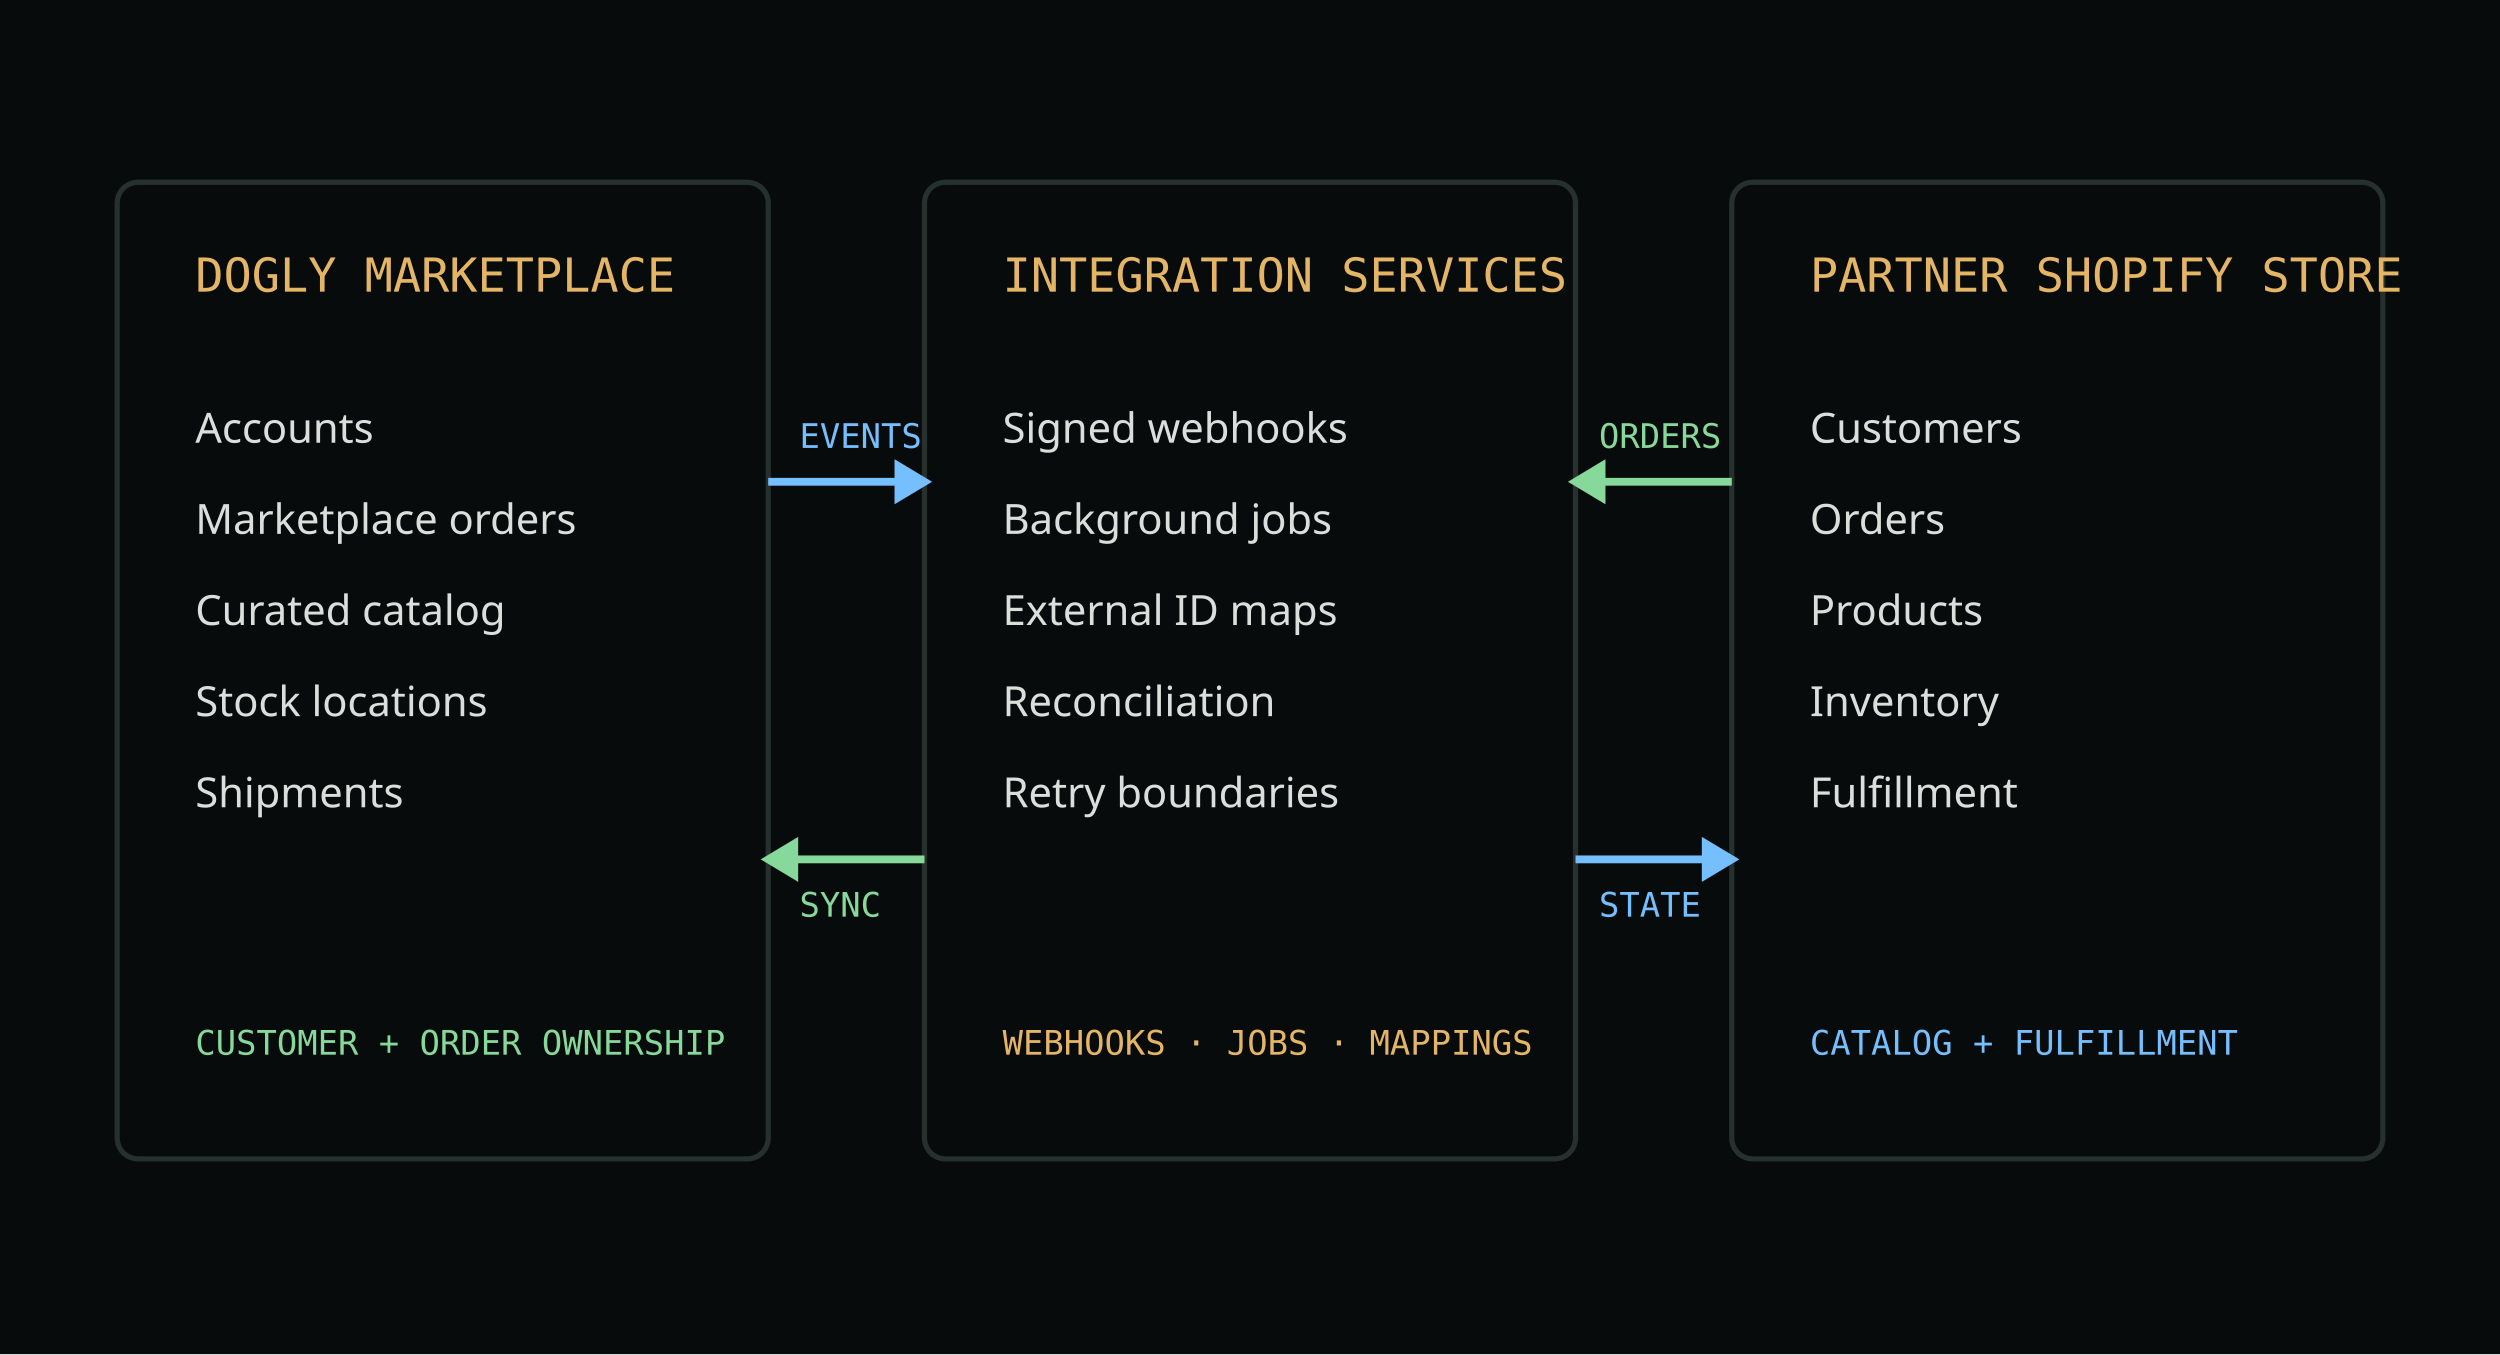
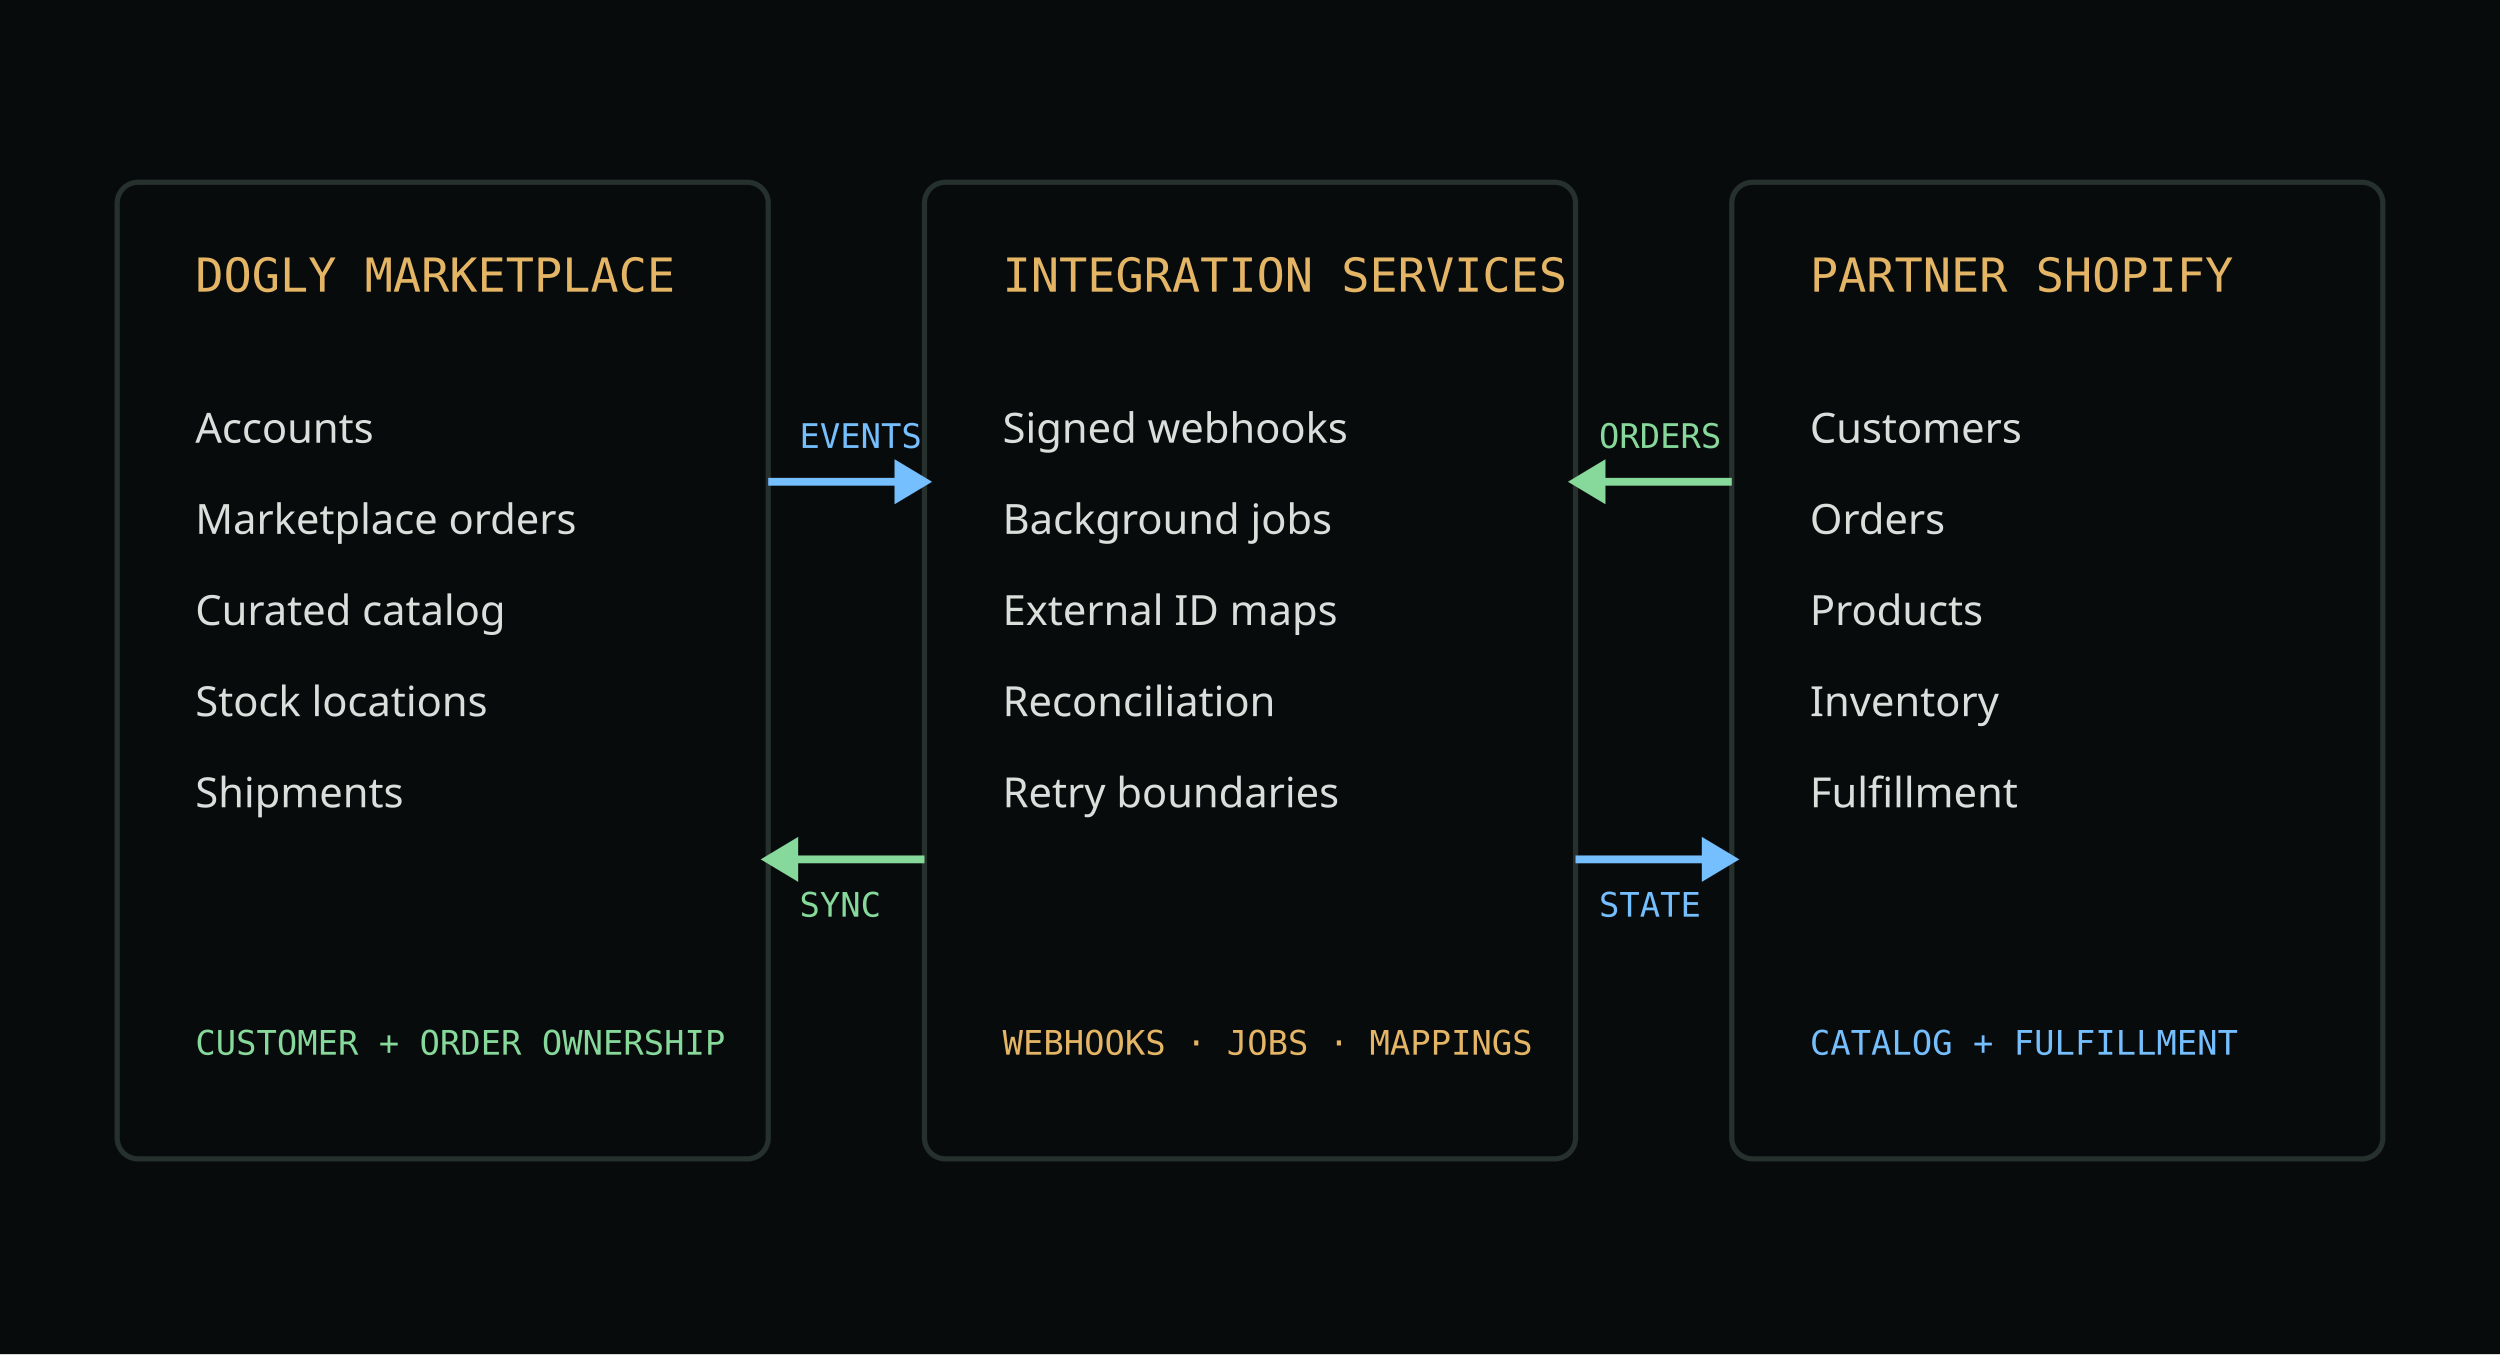
<svg xmlns="http://www.w3.org/2000/svg" width="960" height="520" viewBox="0 0 960 520" role="img" aria-labelledby="title desc">
  <rect width="960" height="520" fill="#080b0c" />
  <g fill="none" stroke="#26302c" stroke-width="2">
    <rect x="45" y="70" width="250" height="375" rx="8" />
    <rect x="355" y="70" width="250" height="375" rx="8" />
    <rect x="665" y="70" width="250" height="375" rx="8" />
  </g>
  <g font-family="ui-monospace, monospace" font-size="18" fill="#e5b566">
    <text x="75" y="112">DOGLY MARKETPLACE</text>
    <text x="385" y="112">INTEGRATION SERVICES</text>
-     <text x="695" y="112">PARTNER SHOPIFY STORE</text>
+     <text x="695" y="112">PARTNER SHOPIFY</text>
  </g>
  <g font-family="ui-sans-serif, sans-serif" font-size="16" fill="#d9e0dc">
    <text x="75" y="170">Accounts</text>
    <text x="75" y="205">Marketplace orders</text>
    <text x="75" y="240">Curated catalog</text>
    <text x="75" y="275">Stock locations</text>
    <text x="75" y="310">Shipments</text>
    <text x="385" y="170">Signed webhooks</text>
    <text x="385" y="205">Background jobs</text>
    <text x="385" y="240">External ID maps</text>
    <text x="385" y="275">Reconciliation</text>
    <text x="385" y="310">Retry boundaries</text>
    <text x="695" y="170">Customers</text>
    <text x="695" y="205">Orders</text>
    <text x="695" y="240">Products</text>
    <text x="695" y="275">Inventory</text>
    <text x="695" y="310">Fulfillment</text>
  </g>
  <g stroke="#75bfff" stroke-width="3" fill="#75bfff">
    <line x1="295" y1="185" x2="355" y2="185" />
    <polygon points="355,185 345,179 345,191" />
    <line x1="605" y1="330" x2="665" y2="330" />
    <polygon points="665,330 655,324 655,336" />
  </g>
  <g stroke="#86d99a" stroke-width="3" fill="#86d99a">
    <line x1="665" y1="185" x2="605" y2="185" />
    <polygon points="605,185 615,179 615,191" />
    <line x1="355" y1="330" x2="295" y2="330" />
    <polygon points="295,330 305,324 305,336" />
  </g>
  <g font-family="ui-monospace, monospace" font-size="13">
    <text x="307" y="172" fill="#75bfff">EVENTS</text>
    <text x="614" y="172" fill="#86d99a">ORDERS</text>
    <text x="614" y="352" fill="#75bfff">STATE</text>
    <text x="307" y="352" fill="#86d99a">SYNC</text>
  </g>
  <g font-family="ui-monospace, monospace" font-size="13">
    <text x="75" y="405" fill="#86d99a">CUSTOMER + ORDER OWNERSHIP</text>
    <text x="385" y="405" fill="#e5b566">WEBHOOKS · JOBS · MAPPINGS</text>
    <text x="695" y="405" fill="#75bfff">CATALOG + FULFILLMENT</text>
  </g>
</svg>
